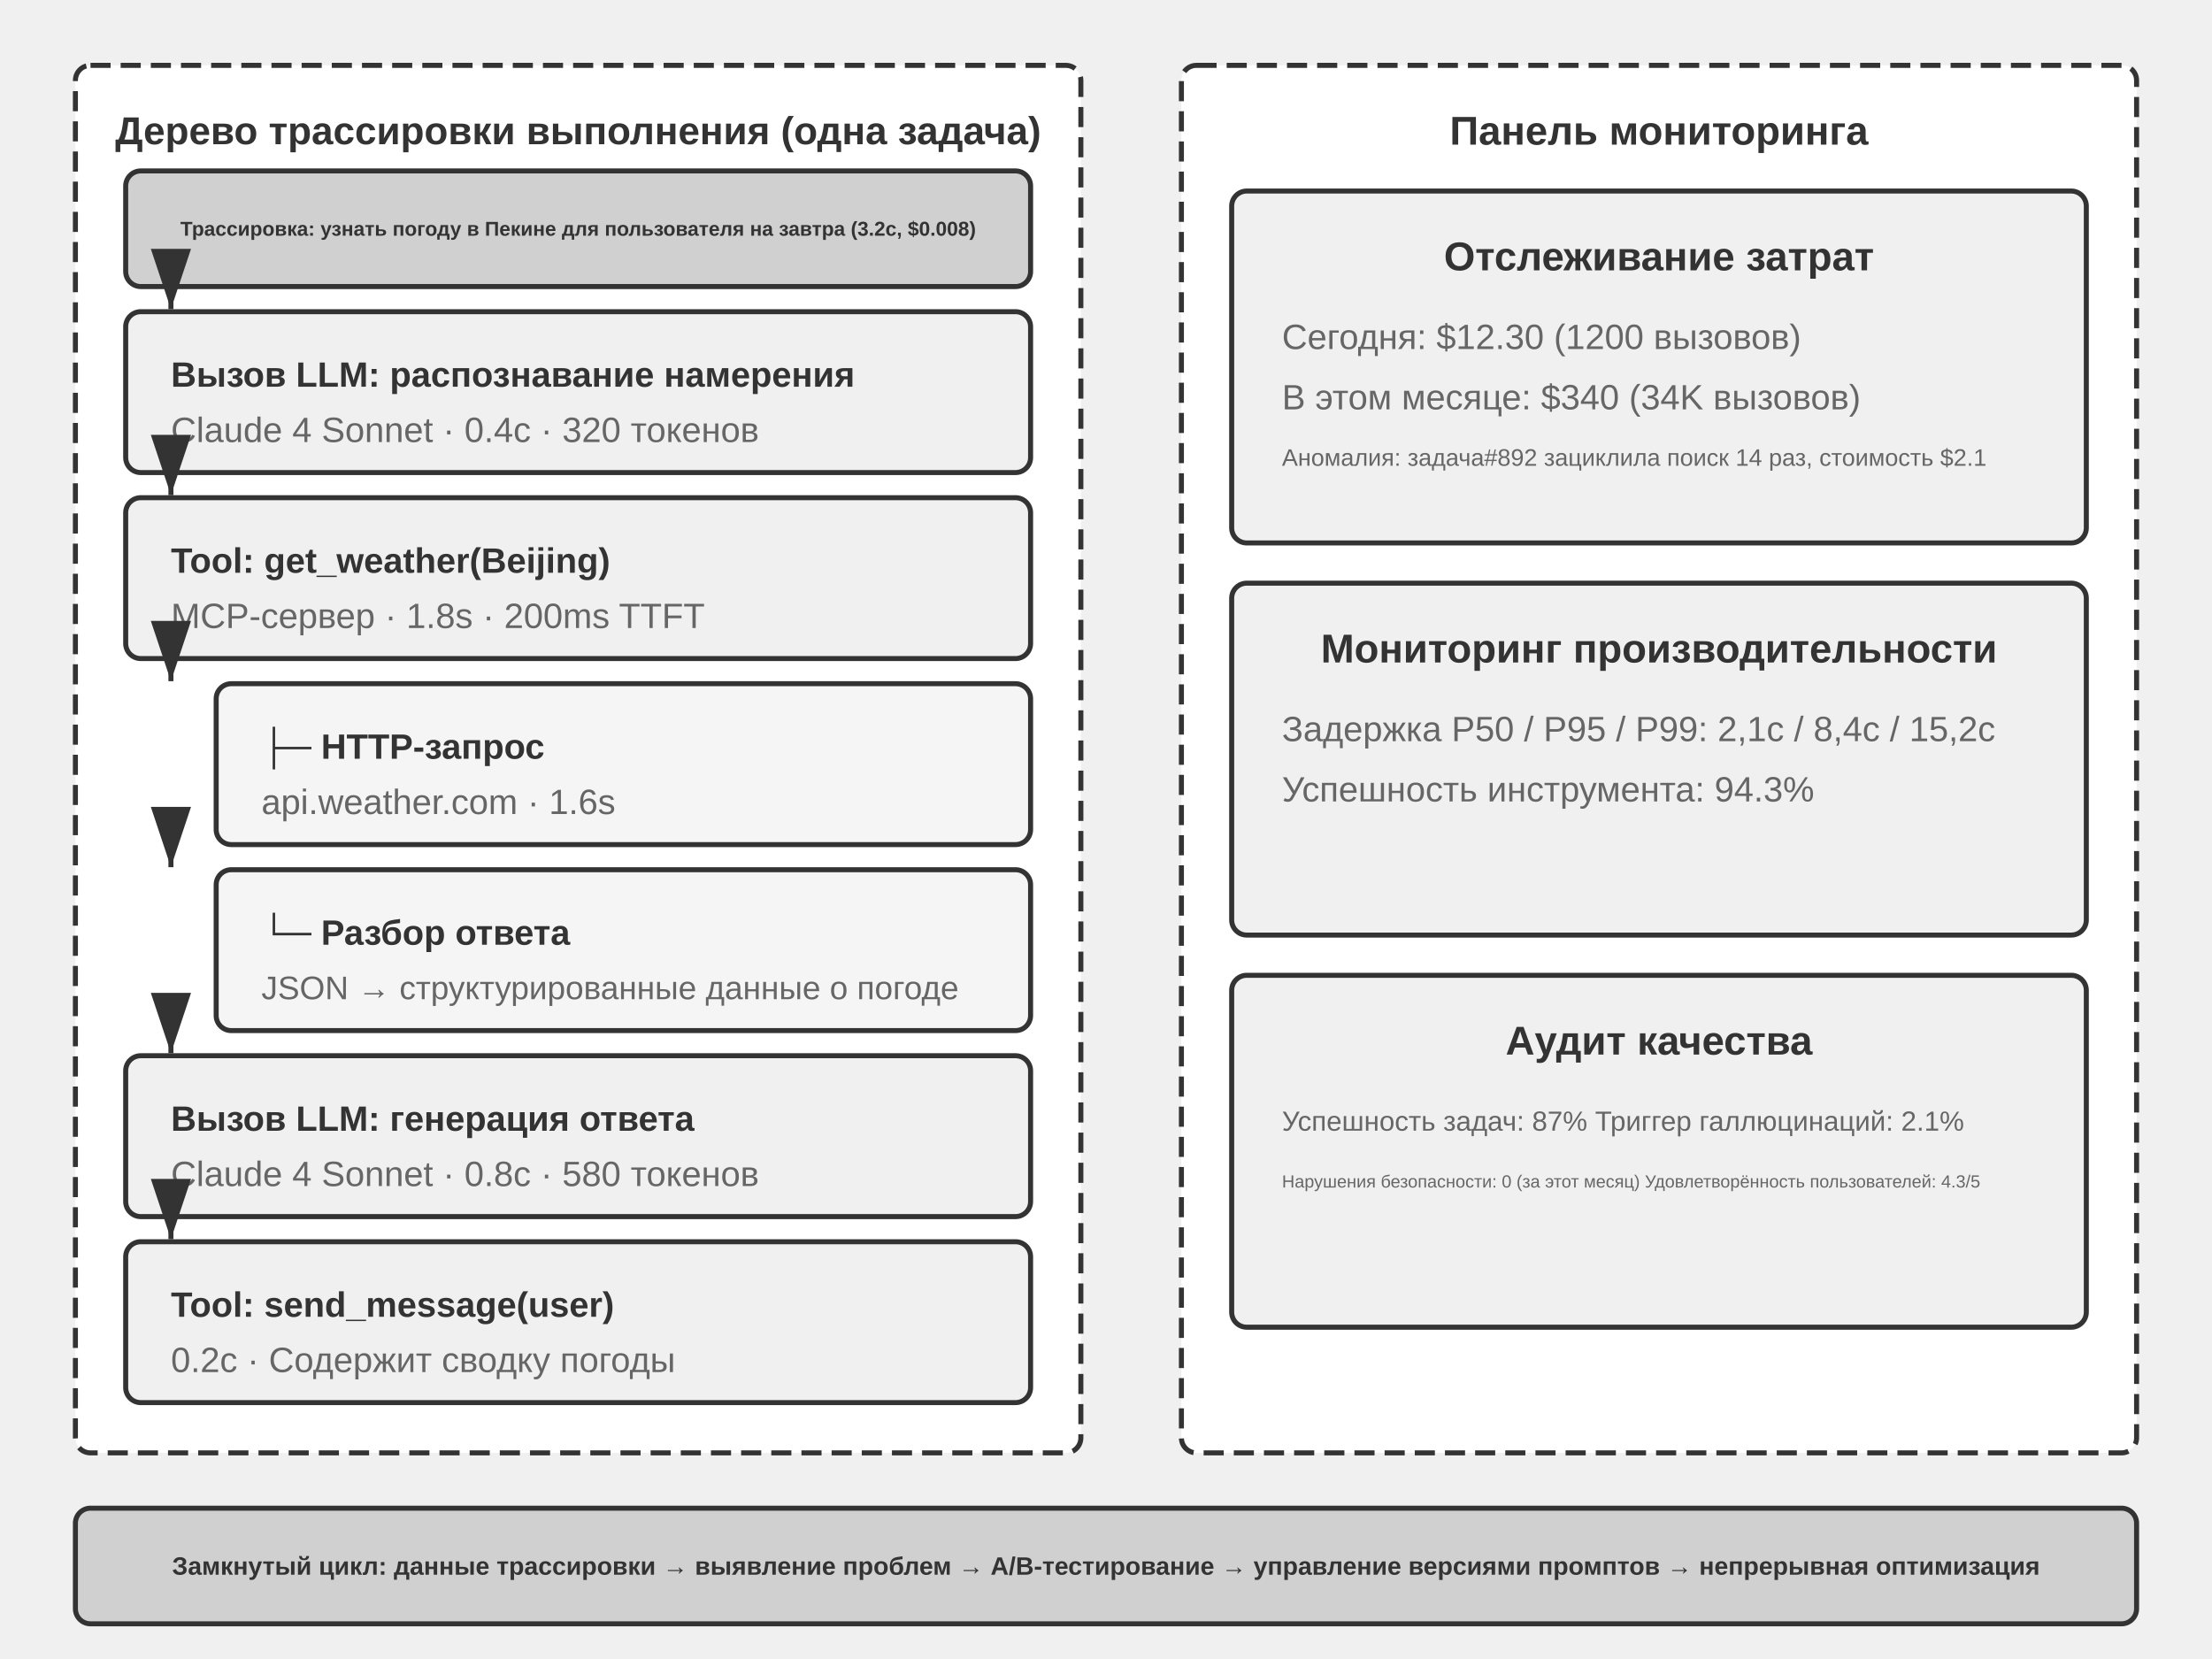
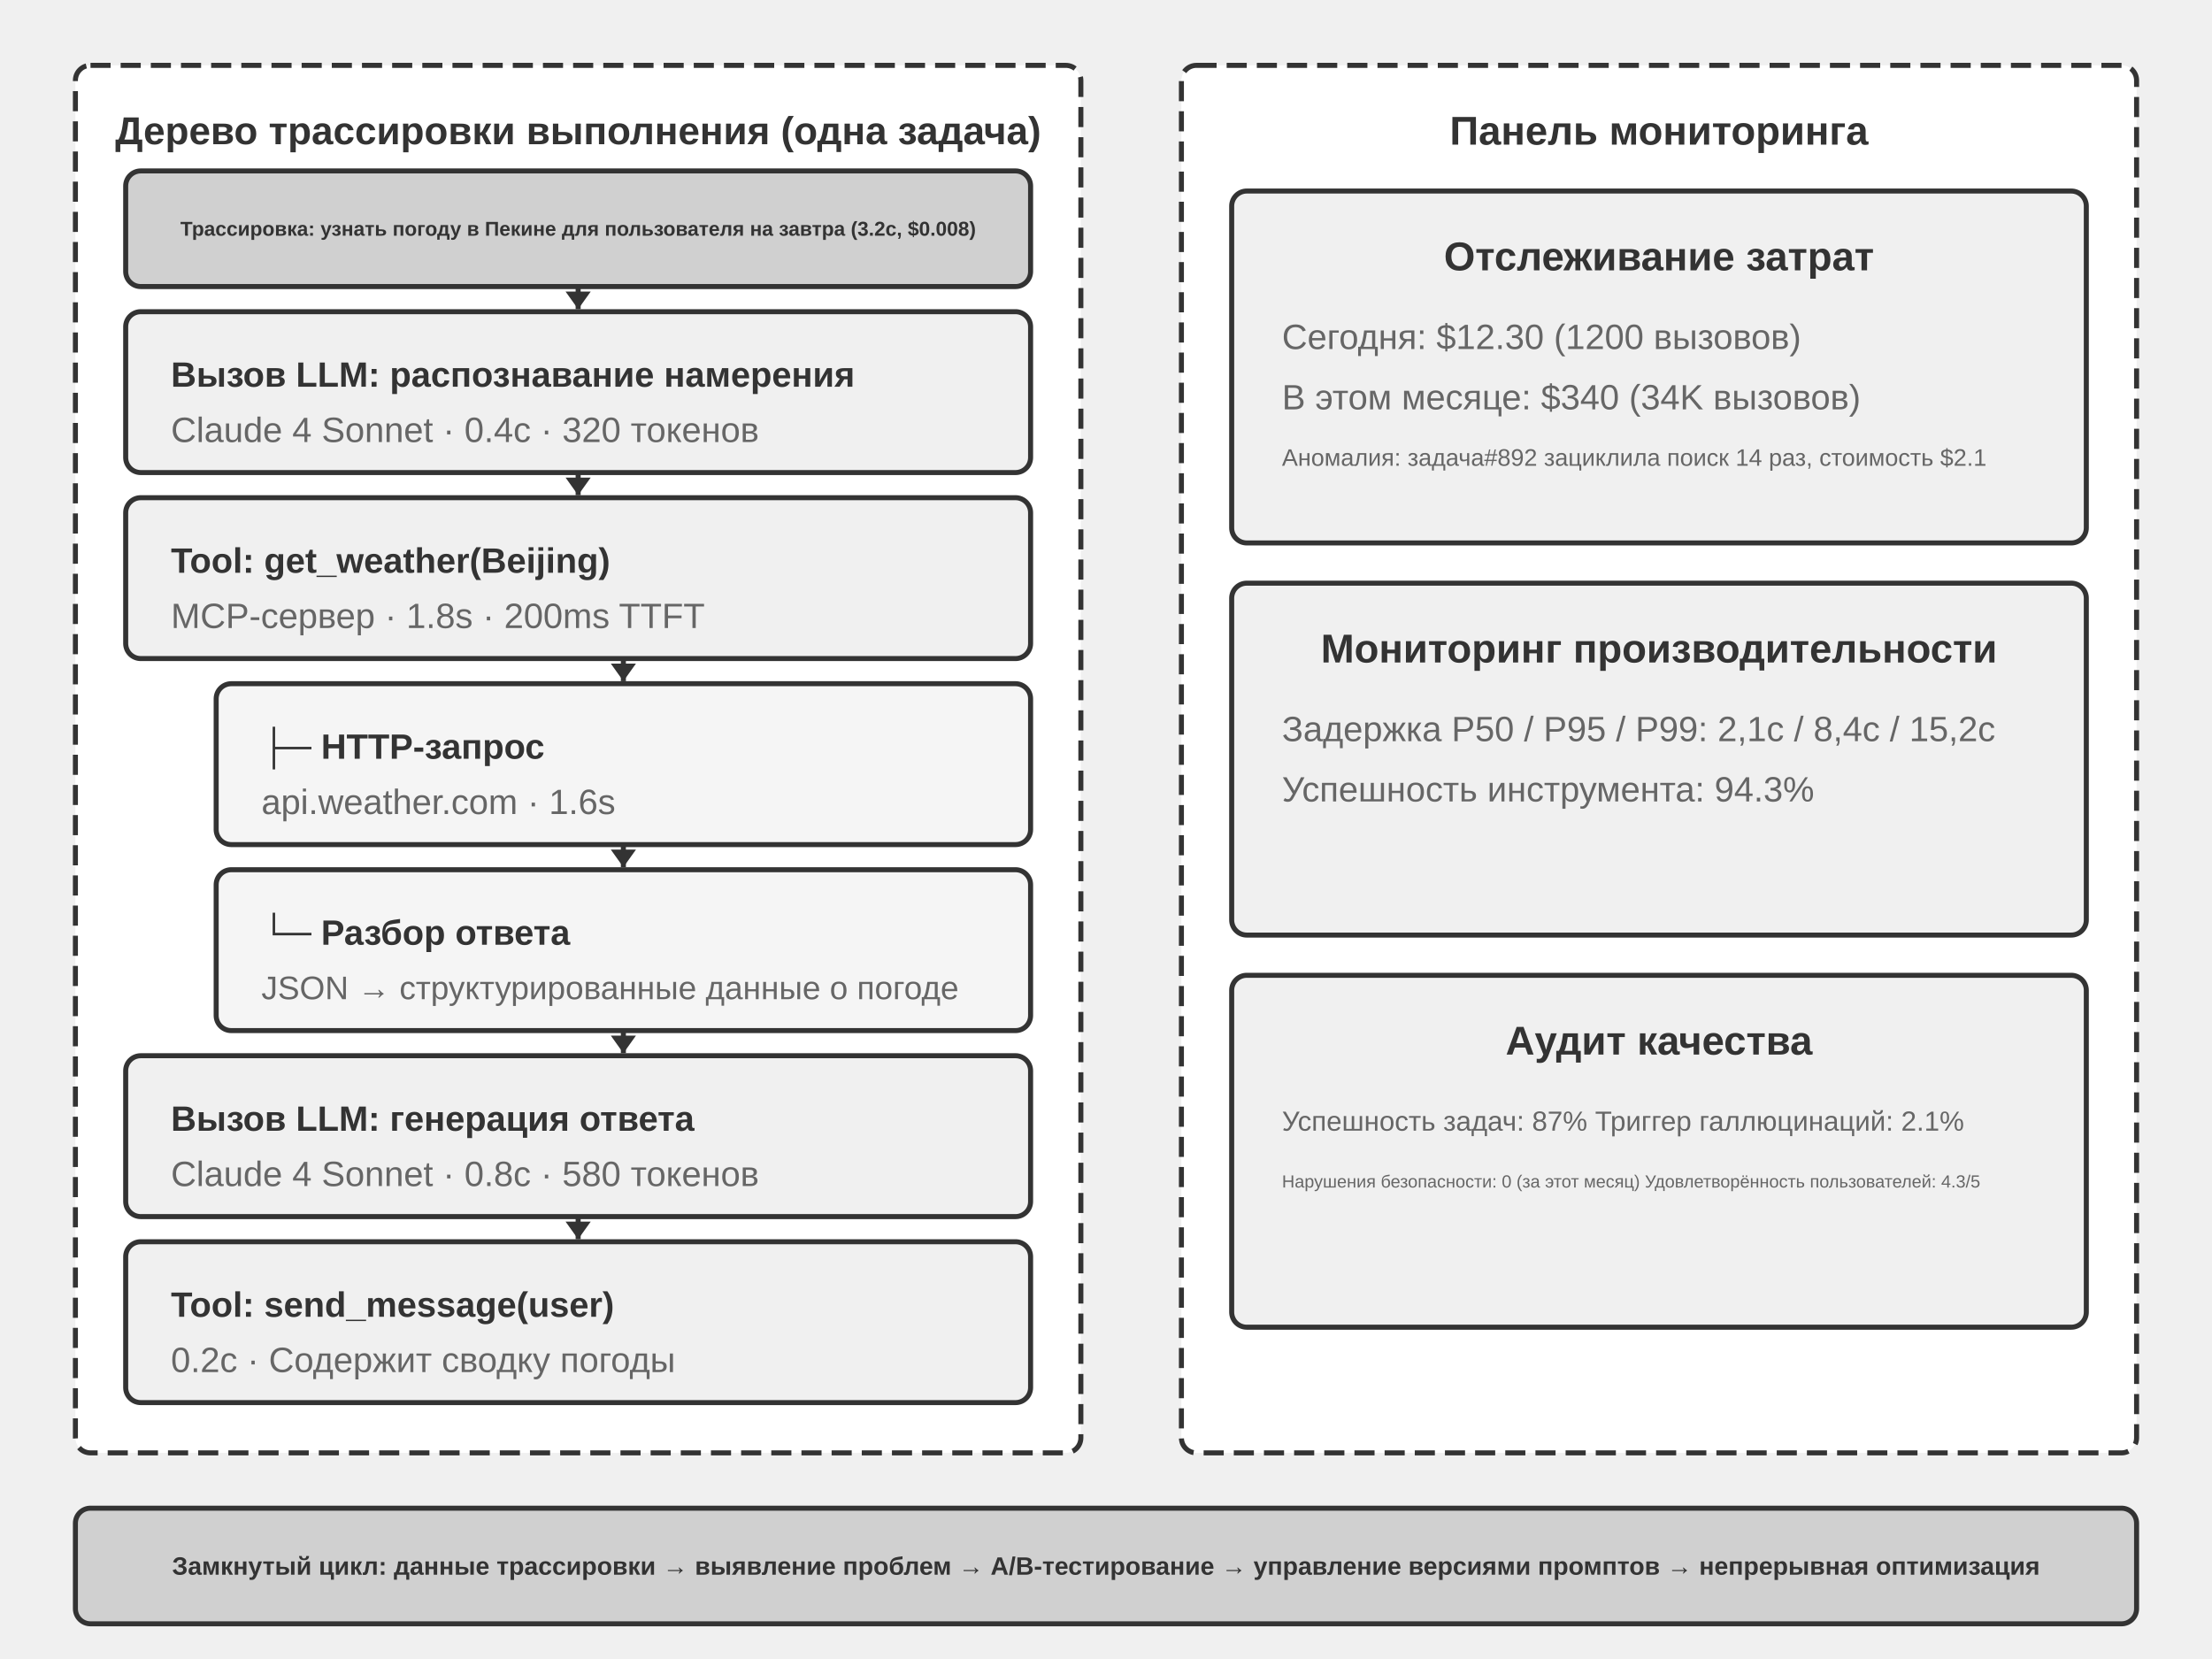
<svg xmlns="http://www.w3.org/2000/svg" viewBox="0 40 880 660" width="880" height="660" style="background:#ffffff">
  <defs>
-     <marker id="ah" markerWidth="12" markerHeight="8" refX="12" refY="4" orient="auto">
-       <polygon points="0 0, 12 4, 0 8" fill="#333333" />
+     <marker id="ah" markerWidth="7" markerHeight="10" refX="7" refY="5" orient="auto" markerUnits="userSpaceOnUse">
+       <polygon points="0 0, 7 5, 0 10" fill="#333333" />
    </marker>
    <marker id="ah-light" markerWidth="12" markerHeight="8" refX="12" refY="4" orient="auto">
      <polygon points="0 0, 12 4, 0 8" fill="#999999" />
    </marker>
  </defs>
  <rect x="30" y="66" width="400" height="552" rx="6" fill="#ffffff" stroke="#333333" stroke-width="2" stroke-dasharray="8,4" />
  <text x="230" y="92" font-family="Arial, 'Helvetica Neue', Helvetica, 'PingFang SC', 'Microsoft YaHei', sans-serif" font-size="15.5" fill="#333333" text-anchor="middle" dominant-baseline="central" font-weight="bold">Дерево трассировки выполнения (одна задача)</text>
  <rect x="50" y="108" width="360" height="46" rx="6" fill="#d0d0d0" stroke="#333333" stroke-width="2" />
  <text x="230" y="131" font-family="Arial, 'Helvetica Neue', Helvetica, 'PingFang SC', 'Microsoft YaHei', sans-serif" font-size="8" fill="#333333" text-anchor="middle" dominant-baseline="central" font-weight="bold">Трассировка: узнать погоду в Пекине для пользователя на завтра (3.2с, $0.008)</text>
  <rect x="50" y="164" width="360" height="64" rx="6" fill="#f0f0f0" stroke="#333333" stroke-width="2" />
  <text x="68" y="189" font-family="Arial, 'Helvetica Neue', Helvetica, 'PingFang SC', 'Microsoft YaHei', sans-serif" font-size="14" fill="#333333" text-anchor="start" dominant-baseline="central" font-weight="bold">Вызов LLM: распознавание намерения</text>
  <text x="68" y="211" font-family="Arial, 'Helvetica Neue', Helvetica, 'PingFang SC', 'Microsoft YaHei', sans-serif" font-size="14" fill="#666666" text-anchor="start" dominant-baseline="central" font-weight="normal">Claude 4 Sonnet · 0.4с · 320 токенов</text>
  <rect x="50" y="238" width="360" height="64" rx="6" fill="#f0f0f0" stroke="#333333" stroke-width="2" />
  <text x="68" y="263" font-family="Arial, 'Helvetica Neue', Helvetica, 'PingFang SC', 'Microsoft YaHei', sans-serif" font-size="14" fill="#333333" text-anchor="start" dominant-baseline="central" font-weight="bold">Tool: get_weather(Beijing)</text>
  <text x="68" y="285" font-family="Arial, 'Helvetica Neue', Helvetica, 'PingFang SC', 'Microsoft YaHei', sans-serif" font-size="14" fill="#666666" text-anchor="start" dominant-baseline="central" font-weight="normal">MCP-сервер · 1.8s · 200ms TTFT</text>
  <rect x="86" y="312" width="324" height="64" rx="6" fill="#f5f5f5" stroke="#333333" stroke-width="2" />
  <text x="104" y="337" font-family="Arial, 'Helvetica Neue', Helvetica, 'PingFang SC', 'Microsoft YaHei', sans-serif" font-size="14" fill="#333333" text-anchor="start" dominant-baseline="central" font-weight="bold">├─ HTTP-запрос</text>
  <text x="104" y="359" font-family="Arial, 'Helvetica Neue', Helvetica, 'PingFang SC', 'Microsoft YaHei', sans-serif" font-size="14" fill="#666666" text-anchor="start" dominant-baseline="central" font-weight="normal">api.weather.com · 1.6s</text>
  <rect x="86" y="386" width="324" height="64" rx="6" fill="#f5f5f5" stroke="#333333" stroke-width="2" />
  <text x="104" y="411" font-family="Arial, 'Helvetica Neue', Helvetica, 'PingFang SC', 'Microsoft YaHei', sans-serif" font-size="14" fill="#333333" text-anchor="start" dominant-baseline="central" font-weight="bold">└─ Разбор ответа</text>
  <text x="104" y="433" font-family="Arial, 'Helvetica Neue', Helvetica, 'PingFang SC', 'Microsoft YaHei', sans-serif" font-size="13" fill="#666666" text-anchor="start" dominant-baseline="central" font-weight="normal">JSON → структурированные данные о погоде</text>
  <rect x="50" y="460" width="360" height="64" rx="6" fill="#f0f0f0" stroke="#333333" stroke-width="2" />
  <text x="68" y="485" font-family="Arial, 'Helvetica Neue', Helvetica, 'PingFang SC', 'Microsoft YaHei', sans-serif" font-size="14" fill="#333333" text-anchor="start" dominant-baseline="central" font-weight="bold">Вызов LLM: генерация ответа</text>
  <text x="68" y="507" font-family="Arial, 'Helvetica Neue', Helvetica, 'PingFang SC', 'Microsoft YaHei', sans-serif" font-size="14" fill="#666666" text-anchor="start" dominant-baseline="central" font-weight="normal">Claude 4 Sonnet · 0.8с · 580 токенов</text>
  <rect x="50" y="534" width="360" height="64" rx="6" fill="#f0f0f0" stroke="#333333" stroke-width="2" />
  <text x="68" y="559" font-family="Arial, 'Helvetica Neue', Helvetica, 'PingFang SC', 'Microsoft YaHei', sans-serif" font-size="14" fill="#333333" text-anchor="start" dominant-baseline="central" font-weight="bold">Tool: send_message(user)</text>
  <text x="68" y="581" font-family="Arial, 'Helvetica Neue', Helvetica, 'PingFang SC', 'Microsoft YaHei', sans-serif" font-size="14" fill="#666666" text-anchor="start" dominant-baseline="central" font-weight="normal">0.2с · Содержит сводку погоды</text>
-   <line x1="68" y1="154" x2="68" y2="163" stroke="#333333" stroke-width="2" marker-end="url(#ah)" />
-   <line x1="68" y1="228" x2="68" y2="237" stroke="#333333" stroke-width="2" marker-end="url(#ah)" />
-   <line x1="68" y1="302" x2="68" y2="311" stroke="#333333" stroke-width="2" marker-end="url(#ah)" />
-   <line x1="68" y1="376" x2="68" y2="385" stroke="#333333" stroke-width="2" marker-end="url(#ah)" />
-   <line x1="68" y1="450" x2="68" y2="459" stroke="#333333" stroke-width="2" marker-end="url(#ah)" />
-   <line x1="68" y1="524" x2="68" y2="533" stroke="#333333" stroke-width="2" marker-end="url(#ah)" />
+   <line x1="230" y1="154" x2="230" y2="163" stroke="#333333" stroke-width="2" marker-end="url(#ah)" />
+   <line x1="230" y1="228" x2="230" y2="237" stroke="#333333" stroke-width="2" marker-end="url(#ah)" />
+   <line x1="248" y1="302" x2="248" y2="311" stroke="#333333" stroke-width="2" marker-end="url(#ah)" />
+   <line x1="248" y1="376" x2="248" y2="385" stroke="#333333" stroke-width="2" marker-end="url(#ah)" />
+   <line x1="248" y1="450" x2="248" y2="459" stroke="#333333" stroke-width="2" marker-end="url(#ah)" />
+   <line x1="230" y1="524" x2="230" y2="533" stroke="#333333" stroke-width="2" marker-end="url(#ah)" />
  <rect x="470" y="66" width="380" height="552" rx="6" fill="#ffffff" stroke="#333333" stroke-width="2" stroke-dasharray="8,4" />
  <text x="660" y="92" font-family="Arial, 'Helvetica Neue', Helvetica, 'PingFang SC', 'Microsoft YaHei', sans-serif" font-size="16" fill="#333333" text-anchor="middle" dominant-baseline="central" font-weight="bold">Панель мониторинга</text>
  <rect x="490" y="116" width="340" height="140" rx="6" fill="#f0f0f0" stroke="#333333" stroke-width="2" />
  <text x="660" y="142" font-family="Arial, 'Helvetica Neue', Helvetica, 'PingFang SC', 'Microsoft YaHei', sans-serif" font-size="16" fill="#333333" text-anchor="middle" dominant-baseline="central" font-weight="bold">Отслеживание затрат</text>
  <text x="510" y="174" font-family="Arial, 'Helvetica Neue', Helvetica, 'PingFang SC', 'Microsoft YaHei', sans-serif" font-size="14" fill="#666666" text-anchor="start" dominant-baseline="central" font-weight="normal">Сегодня: $12.30 (1200 вызовов)</text>
  <text x="510" y="198" font-family="Arial, 'Helvetica Neue', Helvetica, 'PingFang SC', 'Microsoft YaHei', sans-serif" font-size="14" fill="#666666" text-anchor="start" dominant-baseline="central" font-weight="normal">В этом месяце: $340 (34K вызовов)</text>
  <text x="510" y="222" font-family="Arial, 'Helvetica Neue', Helvetica, 'PingFang SC', 'Microsoft YaHei', sans-serif" font-size="9.5" fill="#666666" text-anchor="start" dominant-baseline="central" font-weight="normal">Аномалия: задача#892 зациклила поиск 14 раз, стоимость $2.1</text>
  <rect x="490" y="272" width="340" height="140" rx="6" fill="#f0f0f0" stroke="#333333" stroke-width="2" />
  <text x="660" y="298" font-family="Arial, 'Helvetica Neue', Helvetica, 'PingFang SC', 'Microsoft YaHei', sans-serif" font-size="16" fill="#333333" text-anchor="middle" dominant-baseline="central" font-weight="bold">Мониторинг производительности</text>
  <text x="510" y="330" font-family="Arial, 'Helvetica Neue', Helvetica, 'PingFang SC', 'Microsoft YaHei', sans-serif" font-size="14" fill="#666666" text-anchor="start" dominant-baseline="central" font-weight="normal">Задержка P50 / P95 / P99: 2,1с / 8,4с / 15,2с</text>
  <text x="510" y="354" font-family="Arial, 'Helvetica Neue', Helvetica, 'PingFang SC', 'Microsoft YaHei', sans-serif" font-size="14" fill="#666666" text-anchor="start" dominant-baseline="central" font-weight="normal">Успешность инструмента: 94.3%</text>
  <rect x="490" y="428" width="340" height="140" rx="6" fill="#f0f0f0" stroke="#333333" stroke-width="2" />
  <text x="660" y="454" font-family="Arial, 'Helvetica Neue', Helvetica, 'PingFang SC', 'Microsoft YaHei', sans-serif" font-size="16" fill="#333333" text-anchor="middle" dominant-baseline="central" font-weight="bold">Аудит качества</text>
  <text x="510" y="486" font-family="Arial, 'Helvetica Neue', Helvetica, 'PingFang SC', 'Microsoft YaHei', sans-serif" font-size="11" fill="#666666" text-anchor="start" dominant-baseline="central" font-weight="normal">Успешность задач: 87%    Триггер галлюцинаций: 2.1%</text>
  <text x="510" y="510" font-family="Arial, 'Helvetica Neue', Helvetica, 'PingFang SC', 'Microsoft YaHei', sans-serif" font-size="7" fill="#666666" text-anchor="start" dominant-baseline="central" font-weight="normal">Нарушения безопасности: 0 (за этот месяц)    Удовлетворённость пользователей: 4.3/5</text>
  <rect x="30" y="640" width="820" height="46" rx="6" fill="#d0d0d0" stroke="#333333" stroke-width="2" />
  <text x="440" y="663" font-family="Arial, 'Helvetica Neue', Helvetica, 'PingFang SC', 'Microsoft YaHei', sans-serif" font-size="10" fill="#333333" text-anchor="middle" dominant-baseline="central" font-weight="bold">Замкнутый цикл: данные трассировки → выявление проблем → A/B-тестирование → управление версиями промптов → непрерывная оптимизация</text>
</svg>
